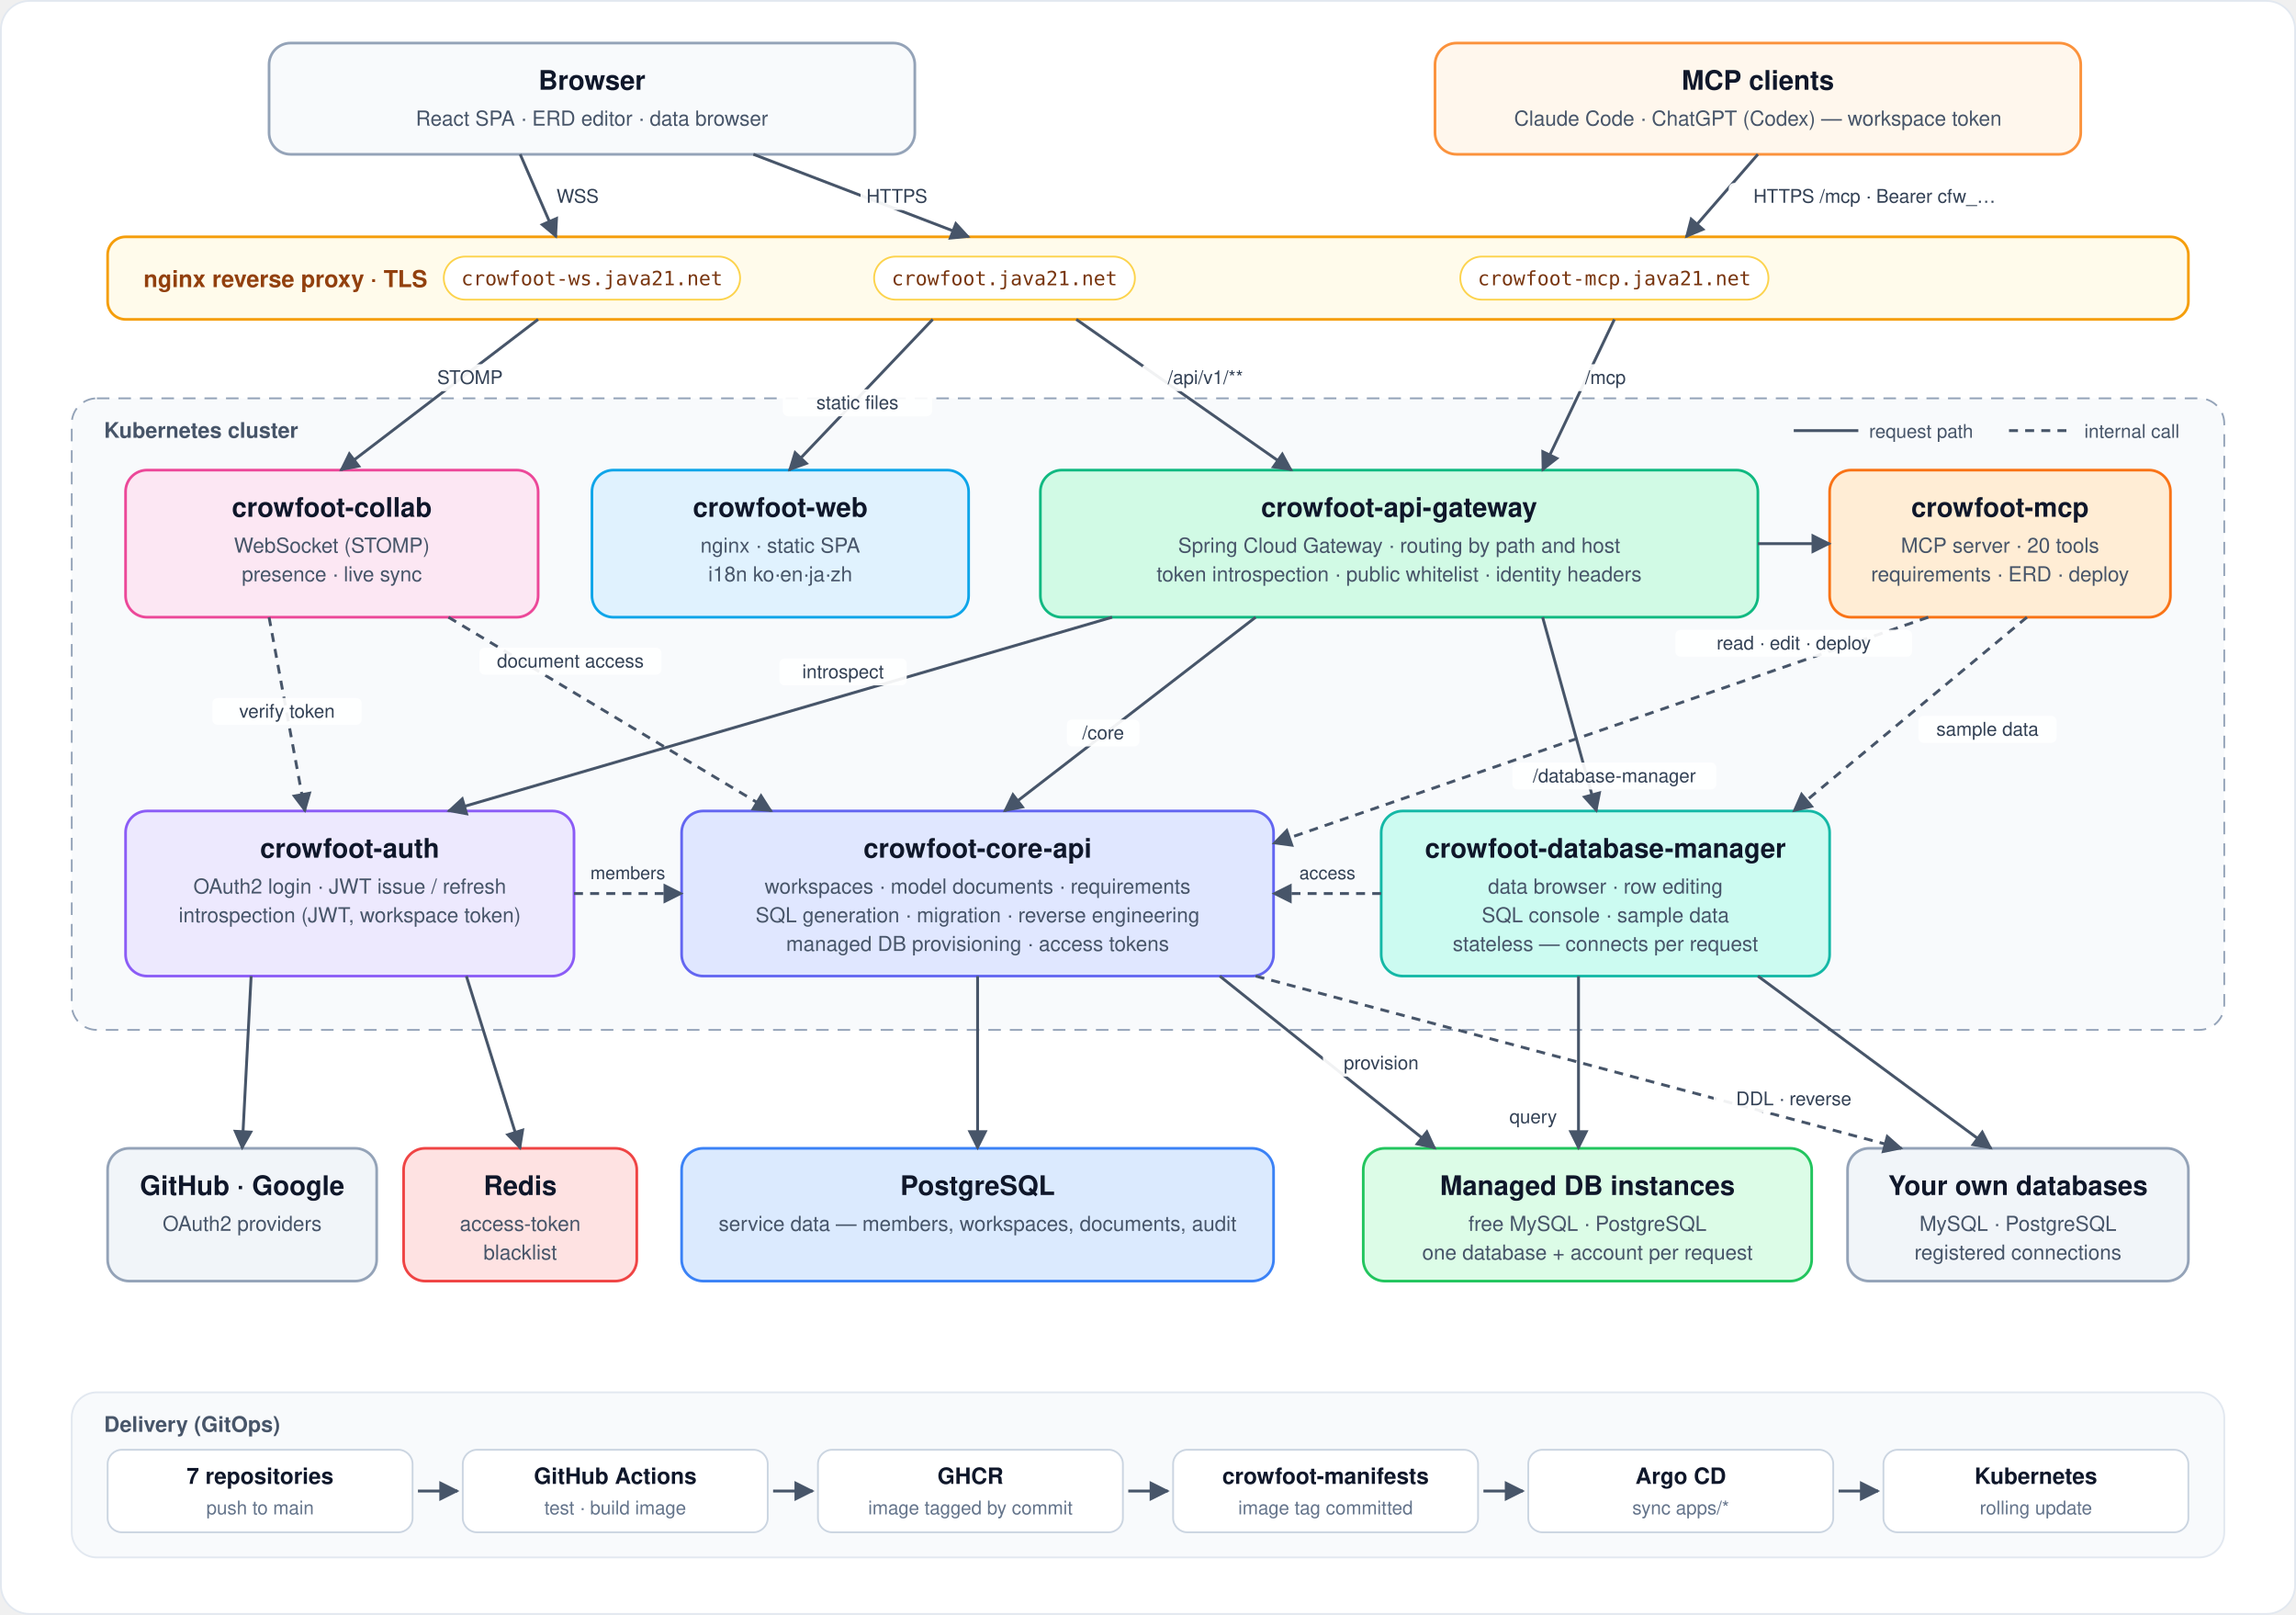
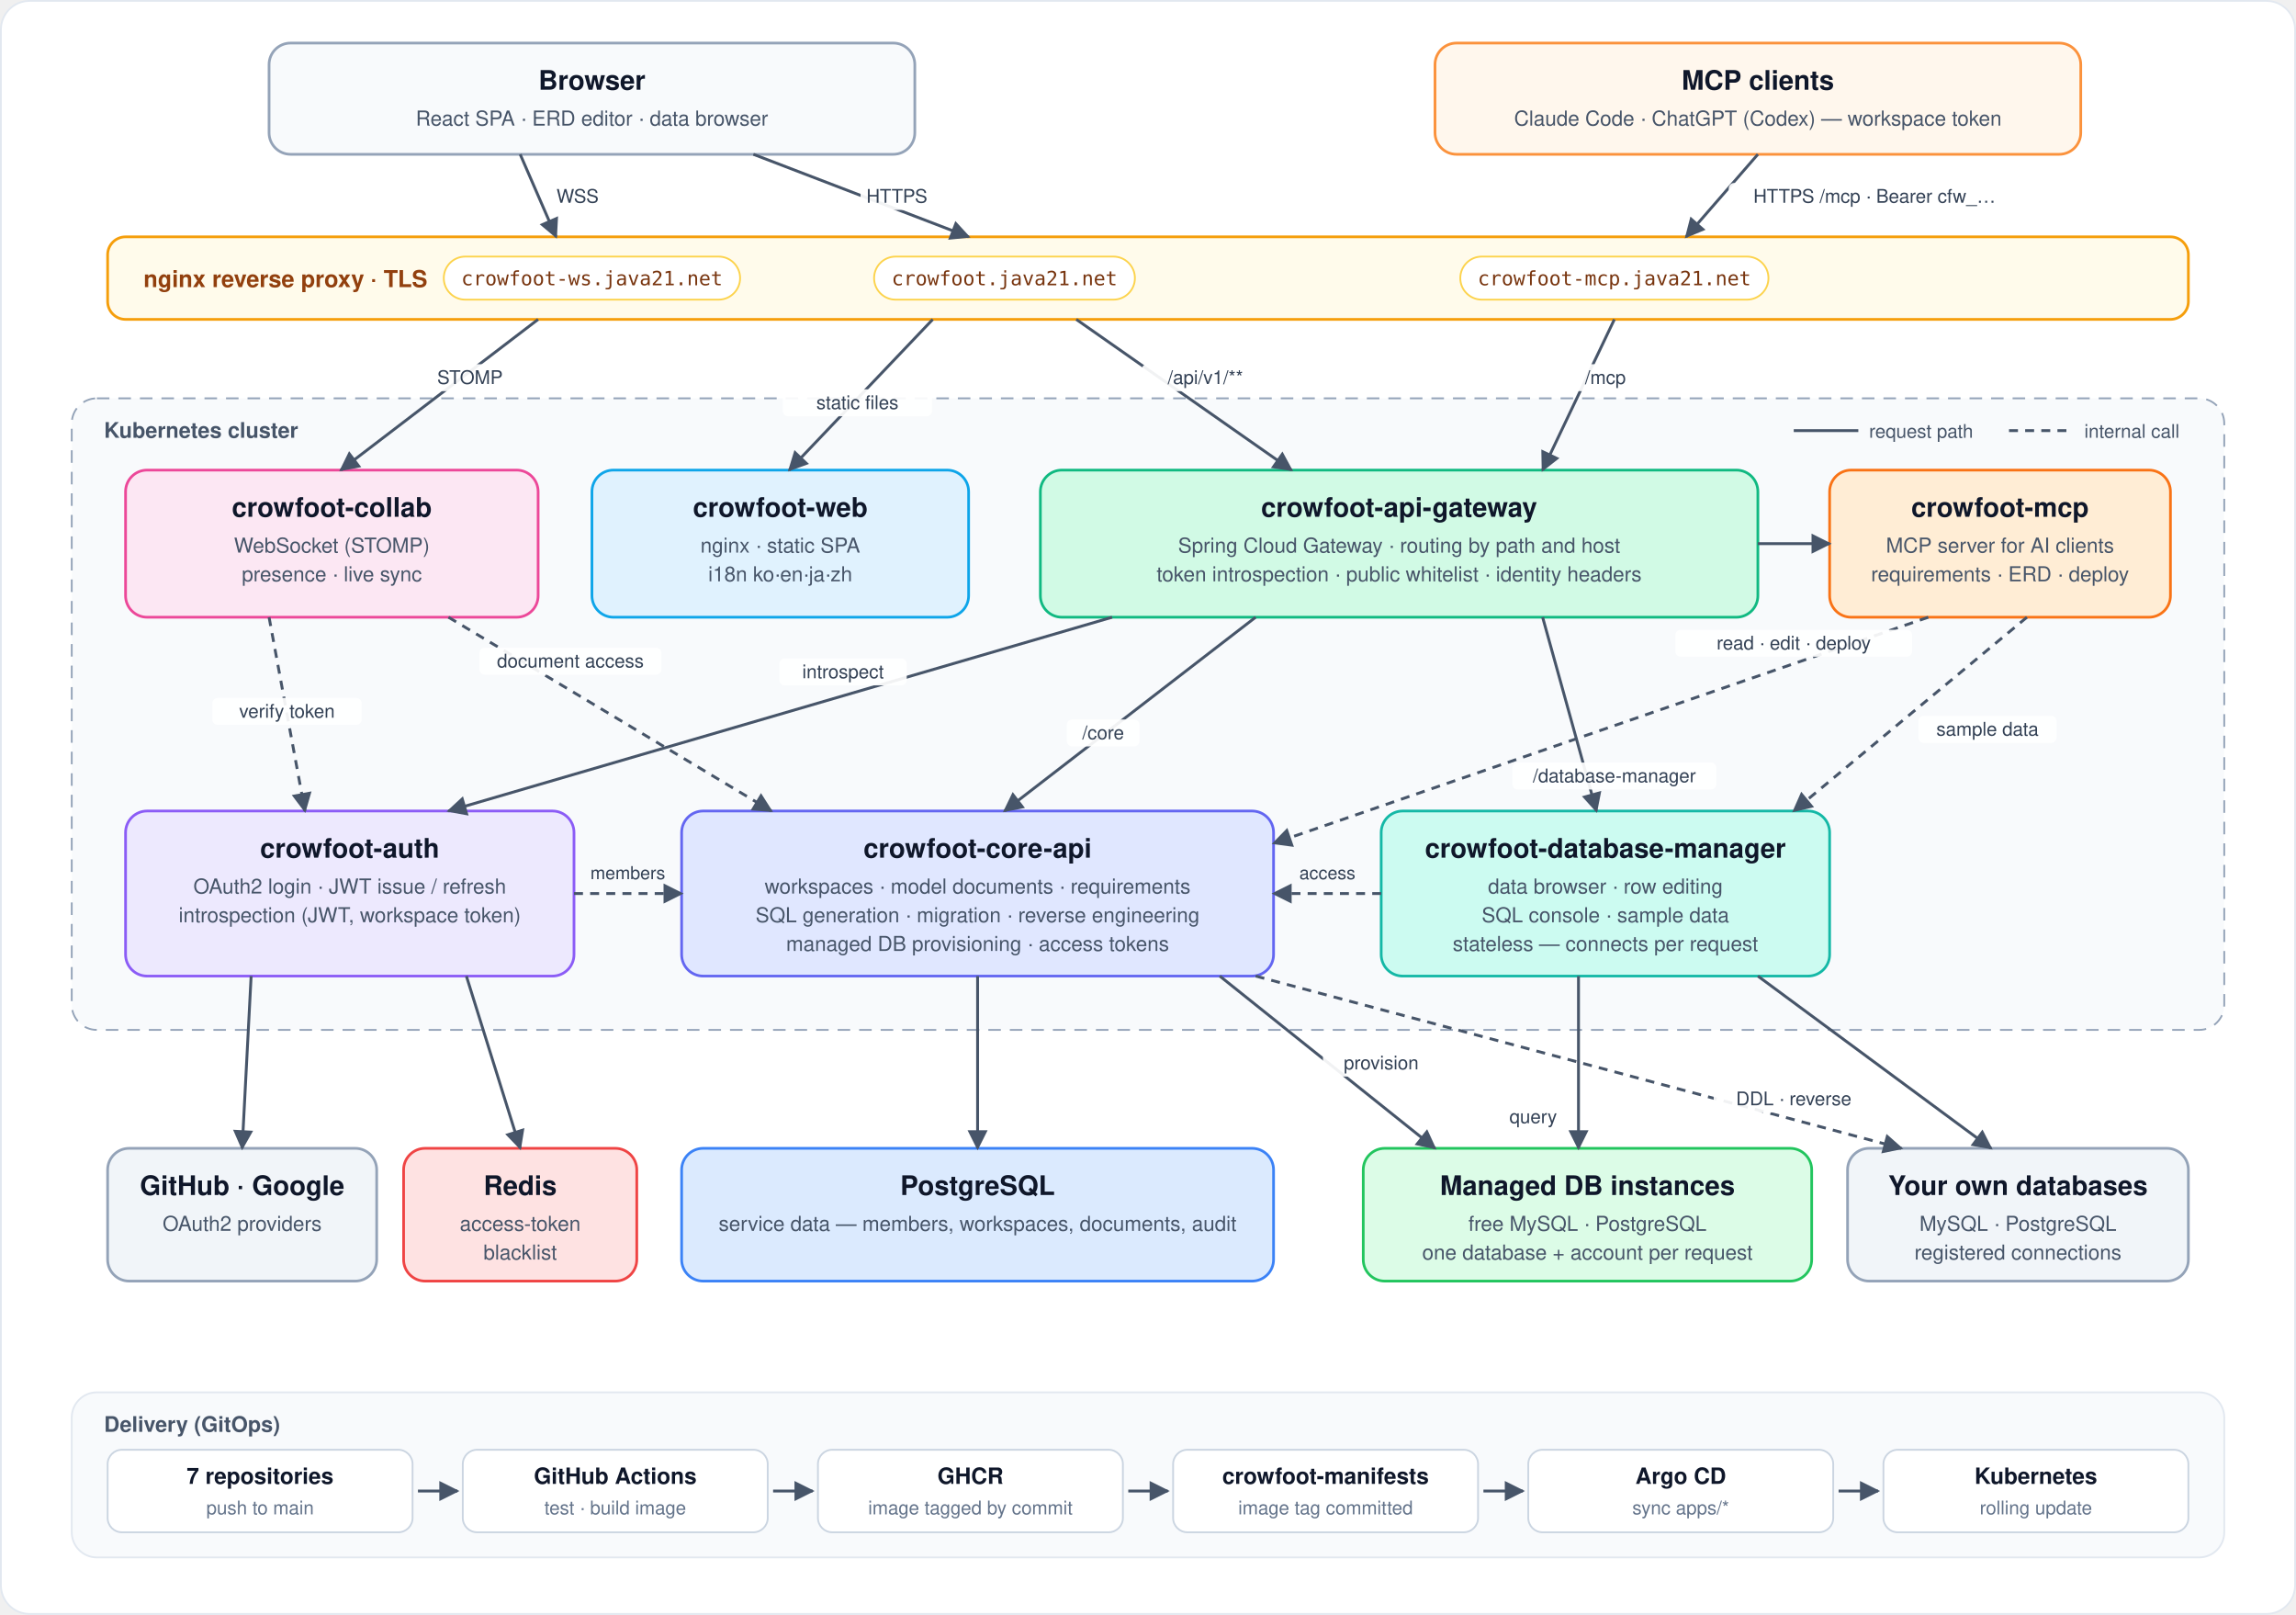
<svg xmlns="http://www.w3.org/2000/svg" viewBox="0 0 1280 900" width="1280" height="900" font-family="-apple-system,BlinkMacSystemFont,'Segoe UI',Helvetica,Arial,sans-serif" role="img" aria-label="Crowfoot system architecture">
  <defs>
    <marker id="a" viewBox="0 0 10 10" refX="9" refY="5" markerWidth="7" markerHeight="7" orient="auto-start-reverse">
      <path d="M0,0 L10,5 L0,10 z" fill="#475569" />
    </marker>
  </defs>
  <rect x="0.5" y="0.5" width="1279" height="899" rx="16" fill="#ffffff" stroke="#e2e8f0" />
  <rect x="150" y="24" width="360" height="62" rx="12" fill="#f8fafc" stroke="#94a3b8" stroke-width="1.5" />
  <text x="330.0" y="50" text-anchor="middle" font-size="15" font-weight="700" fill="#0f172a">Browser</text>
  <text x="330.0" y="70" text-anchor="middle" font-size="11.5" fill="#475569">React SPA · ERD editor · data browser</text>
  <rect x="800" y="24" width="360" height="62" rx="12" fill="#fff7ed" stroke="#fb923c" stroke-width="1.5" />
  <text x="980.0" y="50" text-anchor="middle" font-size="15" font-weight="700" fill="#0f172a">MCP clients</text>
  <text x="980.0" y="70" text-anchor="middle" font-size="11.5" fill="#475569">Claude Code · ChatGPT (Codex) — workspace token</text>
  <rect x="60" y="132" width="1160" height="46" rx="10" fill="#fffbeb" stroke="#f59e0b" stroke-width="1.5" />
  <text x="80" y="160" font-size="13" font-weight="700" fill="#92400e">nginx reverse proxy · TLS</text>
  <rect x="247.4" y="143" width="165.2" height="24" rx="12" fill="#ffffff" stroke="#fcd34d" />
  <text x="330" y="159" text-anchor="middle" font-size="11" fill="#78350f" font-family="ui-monospace,SFMono-Regular,Menlo,monospace">crowfoot-ws.java21.net</text>
  <rect x="487.3" y="143" width="145.4" height="24" rx="12" fill="#ffffff" stroke="#fcd34d" />
  <text x="560" y="159" text-anchor="middle" font-size="11" fill="#78350f" font-family="ui-monospace,SFMono-Regular,Menlo,monospace">crowfoot.java21.net</text>
  <rect x="814.1" y="143" width="171.8" height="24" rx="12" fill="#ffffff" stroke="#fcd34d" />
  <text x="900" y="159" text-anchor="middle" font-size="11" fill="#78350f" font-family="ui-monospace,SFMono-Regular,Menlo,monospace">crowfoot-mcp.java21.net</text>
  <rect x="40" y="222" width="1200" height="352" rx="14" fill="#f8fafc" stroke="#94a3b8" stroke-dasharray="7 5" />
  <text x="58" y="244" font-size="12" font-weight="700" fill="#475569">Kubernetes cluster</text>
  <rect x="70" y="262" width="230" height="82" rx="12" fill="#fce7f3" stroke="#ec4899" stroke-width="1.5" />
  <text x="185.0" y="288" text-anchor="middle" font-size="15" font-weight="700" fill="#0f172a">crowfoot-collab</text>
  <text x="185.0" y="308" text-anchor="middle" font-size="11.5" fill="#475569">WebSocket (STOMP)</text>
  <text x="185.0" y="324" text-anchor="middle" font-size="11.5" fill="#475569">presence · live sync</text>
  <rect x="330" y="262" width="210" height="82" rx="12" fill="#e0f2fe" stroke="#0ea5e9" stroke-width="1.5" />
  <text x="435.0" y="288" text-anchor="middle" font-size="15" font-weight="700" fill="#0f172a">crowfoot-web</text>
  <text x="435.0" y="308" text-anchor="middle" font-size="11.5" fill="#475569">nginx · static SPA</text>
  <text x="435.0" y="324" text-anchor="middle" font-size="11.5" fill="#475569">i18n ko·en·ja·zh</text>
  <rect x="580" y="262" width="400" height="82" rx="12" fill="#d1fae5" stroke="#10b981" stroke-width="1.5" />
  <text x="780.0" y="288" text-anchor="middle" font-size="15" font-weight="700" fill="#0f172a">crowfoot-api-gateway</text>
  <text x="780.0" y="308" text-anchor="middle" font-size="11.5" fill="#475569">Spring Cloud Gateway · routing by path and host</text>
  <text x="780.0" y="324" text-anchor="middle" font-size="11.5" fill="#475569">token introspection · public whitelist · identity headers</text>
  <rect x="1020" y="262" width="190" height="82" rx="12" fill="#ffedd5" stroke="#f97316" stroke-width="1.5" />
  <text x="1115.0" y="288" text-anchor="middle" font-size="15" font-weight="700" fill="#0f172a">crowfoot-mcp</text>
-   <text x="1115.0" y="308" text-anchor="middle" font-size="11.5" fill="#475569">MCP server · 20 tools</text>
+   <text x="1115.0" y="308" text-anchor="middle" font-size="11.5" fill="#475569">MCP server for AI clients</text>
  <text x="1115.0" y="324" text-anchor="middle" font-size="11.5" fill="#475569">requirements · ERD · deploy</text>
  <rect x="70" y="452" width="250" height="92" rx="12" fill="#ede9fe" stroke="#8b5cf6" stroke-width="1.5" />
  <text x="195.0" y="478" text-anchor="middle" font-size="15" font-weight="700" fill="#0f172a">crowfoot-auth</text>
  <text x="195.0" y="498" text-anchor="middle" font-size="11.5" fill="#475569">OAuth2 login · JWT issue / refresh</text>
  <text x="195.0" y="514" text-anchor="middle" font-size="11.5" fill="#475569">introspection (JWT, workspace token)</text>
  <rect x="380" y="452" width="330" height="92" rx="12" fill="#e0e7ff" stroke="#6366f1" stroke-width="1.5" />
  <text x="545.0" y="478" text-anchor="middle" font-size="15" font-weight="700" fill="#0f172a">crowfoot-core-api</text>
  <text x="545.0" y="498" text-anchor="middle" font-size="11.5" fill="#475569">workspaces · model documents · requirements</text>
  <text x="545.0" y="514" text-anchor="middle" font-size="11.5" fill="#475569">SQL generation · migration · reverse engineering</text>
  <text x="545.0" y="530" text-anchor="middle" font-size="11.5" fill="#475569">managed DB provisioning · access tokens</text>
  <rect x="770" y="452" width="250" height="92" rx="12" fill="#ccfbf1" stroke="#14b8a6" stroke-width="1.5" />
  <text x="895.0" y="478" text-anchor="middle" font-size="15" font-weight="700" fill="#0f172a">crowfoot-database-manager</text>
  <text x="895.0" y="498" text-anchor="middle" font-size="11.5" fill="#475569">data browser · row editing</text>
  <text x="895.0" y="514" text-anchor="middle" font-size="11.5" fill="#475569">SQL console · sample data</text>
  <text x="895.0" y="530" text-anchor="middle" font-size="11.5" fill="#475569">stateless — connects per request</text>
  <rect x="60" y="640" width="150" height="74" rx="12" fill="#f1f5f9" stroke="#94a3b8" stroke-width="1.5" />
  <text x="135.0" y="666" text-anchor="middle" font-size="15" font-weight="700" fill="#0f172a">GitHub · Google</text>
  <text x="135.0" y="686" text-anchor="middle" font-size="11.5" fill="#475569">OAuth2 providers</text>
  <rect x="225" y="640" width="130" height="74" rx="12" fill="#fee2e2" stroke="#ef4444" stroke-width="1.5" />
  <text x="290.0" y="666" text-anchor="middle" font-size="15" font-weight="700" fill="#0f172a">Redis</text>
  <text x="290.0" y="686" text-anchor="middle" font-size="11.5" fill="#475569">access-token</text>
  <text x="290.0" y="702" text-anchor="middle" font-size="11.5" fill="#475569">blacklist</text>
  <rect x="380" y="640" width="330" height="74" rx="12" fill="#dbeafe" stroke="#3b82f6" stroke-width="1.5" />
  <text x="545.0" y="666" text-anchor="middle" font-size="15" font-weight="700" fill="#0f172a">PostgreSQL</text>
  <text x="545.0" y="686" text-anchor="middle" font-size="11.5" fill="#475569">service data — members, workspaces, documents, audit</text>
  <rect x="760" y="640" width="250" height="74" rx="12" fill="#dcfce7" stroke="#22c55e" stroke-width="1.5" />
  <text x="885.0" y="666" text-anchor="middle" font-size="15" font-weight="700" fill="#0f172a">Managed DB instances</text>
  <text x="885.0" y="686" text-anchor="middle" font-size="11.5" fill="#475569">free MySQL · PostgreSQL</text>
  <text x="885.0" y="702" text-anchor="middle" font-size="11.5" fill="#475569">one database + account per request</text>
  <rect x="1030" y="640" width="190" height="74" rx="12" fill="#f1f5f9" stroke="#94a3b8" stroke-width="1.5" />
  <text x="1125.0" y="666" text-anchor="middle" font-size="15" font-weight="700" fill="#0f172a">Your own databases</text>
  <text x="1125.0" y="686" text-anchor="middle" font-size="11.5" fill="#475569">MySQL · PostgreSQL</text>
  <text x="1125.0" y="702" text-anchor="middle" font-size="11.5" fill="#475569">registered connections</text>
  <rect x="40" y="776" width="1200" height="92" rx="14" fill="#f8fafc" stroke="#e2e8f0" />
  <text x="58" y="798" font-size="12" font-weight="700" fill="#475569">Delivery (GitOps)</text>
  <rect x="60.0" y="808" width="170" height="46" rx="8" fill="#ffffff" stroke="#cbd5e1" />
  <text x="145.0" y="827" text-anchor="middle" font-size="12.5" font-weight="700" fill="#0f172a">7 repositories</text>
  <text x="145.0" y="844" text-anchor="middle" font-size="10.5" fill="#64748b">push to main</text>
  <path d="M233.0,831 L255.0,831" fill="none" stroke="#475569" stroke-width="1.6" marker-end="url(#a)" />
  <rect x="258.0" y="808" width="170" height="46" rx="8" fill="#ffffff" stroke="#cbd5e1" />
  <text x="343.0" y="827" text-anchor="middle" font-size="12.5" font-weight="700" fill="#0f172a">GitHub Actions</text>
  <text x="343.0" y="844" text-anchor="middle" font-size="10.5" fill="#64748b">test · build image</text>
  <path d="M431.0,831 L453.0,831" fill="none" stroke="#475569" stroke-width="1.6" marker-end="url(#a)" />
  <rect x="456.0" y="808" width="170" height="46" rx="8" fill="#ffffff" stroke="#cbd5e1" />
  <text x="541.0" y="827" text-anchor="middle" font-size="12.5" font-weight="700" fill="#0f172a">GHCR</text>
  <text x="541.0" y="844" text-anchor="middle" font-size="10.5" fill="#64748b">image tagged by commit</text>
  <path d="M629.0,831 L651.0,831" fill="none" stroke="#475569" stroke-width="1.6" marker-end="url(#a)" />
  <rect x="654.0" y="808" width="170" height="46" rx="8" fill="#ffffff" stroke="#cbd5e1" />
  <text x="739.0" y="827" text-anchor="middle" font-size="12.5" font-weight="700" fill="#0f172a">crowfoot-manifests</text>
  <text x="739.0" y="844" text-anchor="middle" font-size="10.5" fill="#64748b">image tag committed</text>
  <path d="M827.0,831 L849.0,831" fill="none" stroke="#475569" stroke-width="1.6" marker-end="url(#a)" />
  <rect x="852.0" y="808" width="170" height="46" rx="8" fill="#ffffff" stroke="#cbd5e1" />
  <text x="937.0" y="827" text-anchor="middle" font-size="12.5" font-weight="700" fill="#0f172a">Argo CD</text>
  <text x="937.0" y="844" text-anchor="middle" font-size="10.5" fill="#64748b">sync apps/*</text>
  <path d="M1025.0,831 L1047.0,831" fill="none" stroke="#475569" stroke-width="1.6" marker-end="url(#a)" />
  <rect x="1050.0" y="808" width="170" height="46" rx="8" fill="#ffffff" stroke="#cbd5e1" />
  <text x="1135.0" y="827" text-anchor="middle" font-size="12.5" font-weight="700" fill="#0f172a">Kubernetes</text>
  <text x="1135.0" y="844" text-anchor="middle" font-size="10.5" fill="#64748b">rolling update</text>
  <path d="M290,86 L310,132" fill="none" stroke="#475569" stroke-width="1.6" marker-end="url(#a)" />
  <rect x="307.85" y="102" width="28.3" height="15" rx="3" fill="#ffffff" opacity="0.92" />
  <text x="322" y="113" text-anchor="middle" font-size="10.5" fill="#334155">WSS</text>
  <path d="M420,86 L540,132" fill="none" stroke="#475569" stroke-width="1.6" marker-end="url(#a)" />
  <rect x="479.75" y="102" width="40.5" height="15" rx="3" fill="#ffffff" opacity="0.92" />
  <text x="500" y="113" text-anchor="middle" font-size="10.5" fill="#334155">HTTPS</text>
  <path d="M980,86 L940,132" fill="none" stroke="#475569" stroke-width="1.6" marker-end="url(#a)" />
  <rect x="963.75" y="102" width="162.5" height="15" rx="3" fill="#ffffff" opacity="0.92" />
  <text x="1045" y="113" text-anchor="middle" font-size="10.5" fill="#334155">HTTPS /mcp · Bearer cfw_…</text>
  <path d="M300,178 L190,262" fill="none" stroke="#475569" stroke-width="1.6" marker-end="url(#a)" />
  <rect x="241.75" y="203" width="40.5" height="15" rx="3" fill="#ffffff" opacity="0.92" />
  <text x="262" y="214" text-anchor="middle" font-size="10.5" fill="#334155">STOMP</text>
  <path d="M520,178 L440,262" fill="none" stroke="#475569" stroke-width="1.6" marker-end="url(#a)" />
  <rect x="436.4" y="217" width="83.2" height="15" rx="3" fill="#ffffff" opacity="0.92" />
  <text x="478" y="228" text-anchor="middle" font-size="10.5" fill="#334155">static files</text>
  <path d="M600,178 L720,262" fill="none" stroke="#475569" stroke-width="1.6" marker-end="url(#a)" />
  <rect x="636.5" y="203" width="71.0" height="15" rx="3" fill="#ffffff" opacity="0.92" />
  <text x="672" y="214" text-anchor="middle" font-size="10.5" fill="#334155">/api/v1/**</text>
  <path d="M900,178 L860,262" fill="none" stroke="#475569" stroke-width="1.6" marker-end="url(#a)" />
  <rect x="877.8" y="203" width="34.4" height="15" rx="3" fill="#ffffff" opacity="0.92" />
  <text x="895" y="214" text-anchor="middle" font-size="10.5" fill="#334155">/mcp</text>
  <path d="M980,303 L1020,303" fill="none" stroke="#475569" stroke-width="1.6" marker-end="url(#a)" />
  <path d="M620,344 L250,452" fill="none" stroke="#475569" stroke-width="1.6" marker-end="url(#a)" />
  <rect x="434.5" y="367" width="71.0" height="15" rx="3" fill="#ffffff" opacity="0.92" />
  <text x="470" y="378" text-anchor="middle" font-size="10.5" fill="#334155">introspect</text>
  <path d="M700,344 L560,452" fill="none" stroke="#475569" stroke-width="1.6" marker-end="url(#a)" />
  <rect x="594.75" y="401" width="40.5" height="15" rx="3" fill="#ffffff" opacity="0.92" />
  <text x="615" y="412" text-anchor="middle" font-size="10.5" fill="#334155">/core</text>
  <path d="M860,344 L890,452" fill="none" stroke="#475569" stroke-width="1.6" marker-end="url(#a)" />
  <rect x="843.15" y="425" width="113.7" height="15" rx="3" fill="#ffffff" opacity="0.92" />
  <text x="900" y="436" text-anchor="middle" font-size="10.5" fill="#334155">/database-manager</text>
  <path d="M150,344 L170,452" fill="none" stroke="#475569" stroke-width="1.6" marker-end="url(#a)" stroke-dasharray="5 4" />
  <rect x="118.4" y="389" width="83.2" height="15" rx="3" fill="#ffffff" opacity="0.92" />
  <text x="160" y="400" text-anchor="middle" font-size="10.5" fill="#334155">verify token</text>
  <path d="M250,344 L430,452" fill="none" stroke="#475569" stroke-width="1.6" marker-end="url(#a)" stroke-dasharray="5 4" />
  <rect x="267.25" y="361" width="101.5" height="15" rx="3" fill="#ffffff" opacity="0.92" />
  <text x="318" y="372" text-anchor="middle" font-size="10.5" fill="#334155">document access</text>
  <path d="M1075,344 L710,470" fill="none" stroke="#475569" stroke-width="1.6" marker-end="url(#a)" stroke-dasharray="5 4" />
  <rect x="934.0" y="351" width="132.0" height="15" rx="3" fill="#ffffff" opacity="0.92" />
  <text x="1000" y="362" text-anchor="middle" font-size="10.5" fill="#334155">read · edit · deploy</text>
  <path d="M1130,344 L1000,452" fill="none" stroke="#475569" stroke-width="1.6" marker-end="url(#a)" stroke-dasharray="5 4" />
  <rect x="1069.45" y="399" width="77.1" height="15" rx="3" fill="#ffffff" opacity="0.92" />
  <text x="1108" y="410" text-anchor="middle" font-size="10.5" fill="#334155">sample data</text>
  <path d="M320,498 L380,498" fill="none" stroke="#475569" stroke-width="1.6" marker-end="url(#a)" stroke-dasharray="5 4" />
  <text x="350" y="490" text-anchor="middle" font-size="10" fill="#334155">members</text>
  <path d="M770,498 L710,498" fill="none" stroke="#475569" stroke-width="1.6" marker-end="url(#a)" stroke-dasharray="5 4" />
  <text x="740" y="490" text-anchor="middle" font-size="10" fill="#334155">access</text>
  <path d="M140,544 L135,640" fill="none" stroke="#475569" stroke-width="1.6" marker-end="url(#a)" />
  <path d="M260,544 L290,640" fill="none" stroke="#475569" stroke-width="1.6" marker-end="url(#a)" />
  <path d="M545,544 L545,640" fill="none" stroke="#475569" stroke-width="1.6" marker-end="url(#a)" />
  <path d="M680,544 L800,640" fill="none" stroke="#475569" stroke-width="1.6" marker-end="url(#a)" />
  <rect x="737.55" y="585" width="64.9" height="15" rx="3" fill="#ffffff" opacity="0.92" />
  <text x="770" y="596" text-anchor="middle" font-size="10.5" fill="#334155">provision</text>
  <path d="M880,544 L880,640" fill="none" stroke="#475569" stroke-width="1.6" marker-end="url(#a)" />
  <rect x="831.5" y="615" width="40.5" height="15" rx="3" fill="#ffffff" opacity="0.92" />
  <text x="868" y="626" text-anchor="end" font-size="10.5" fill="#334155">query</text>
  <path d="M980,544 L1110,640" fill="none" stroke="#475569" stroke-width="1.6" marker-end="url(#a)" />
  <path d="M700,544 L1060,640" fill="none" stroke="#475569" stroke-width="1.6" marker-end="url(#a)" stroke-dasharray="5 4" />
  <rect x="955.35" y="605" width="89.3" height="15" rx="3" fill="#ffffff" opacity="0.92" />
  <text x="1000" y="616" text-anchor="middle" font-size="10.5" fill="#334155">DDL · reverse</text>
  <path d="M1000,240 L1036,240" stroke="#475569" stroke-width="1.6" />
  <text x="1042" y="244" font-size="10.5" fill="#475569">request path</text>
  <path d="M1120,240 L1156,240" stroke="#475569" stroke-width="1.6" stroke-dasharray="5 4" />
  <text x="1162" y="244" font-size="10.5" fill="#475569">internal call</text>
</svg>
